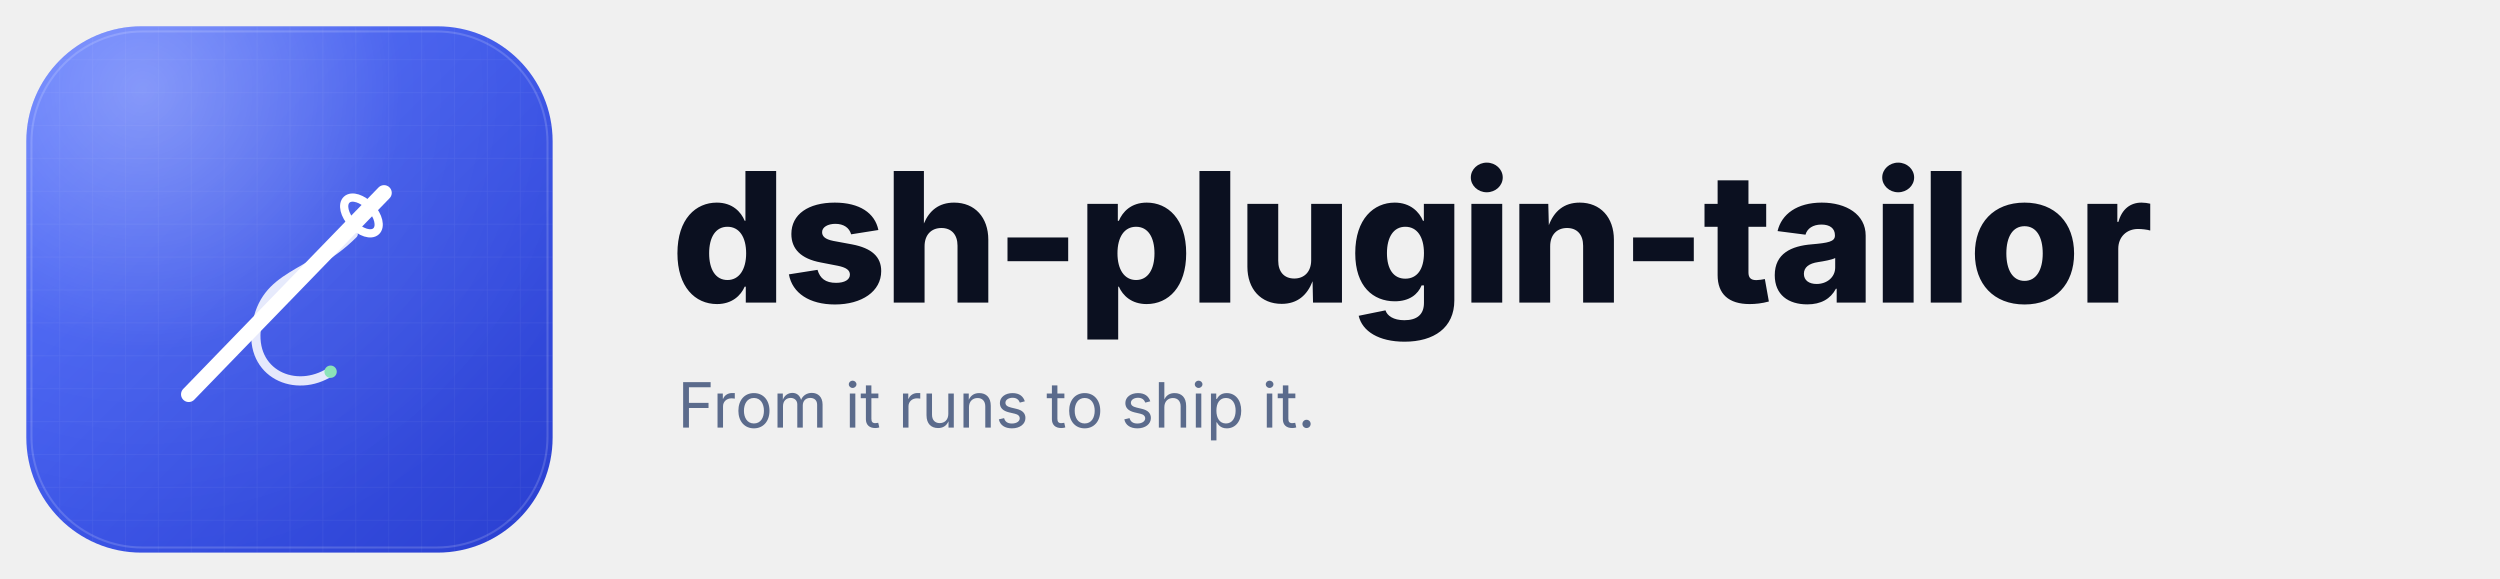
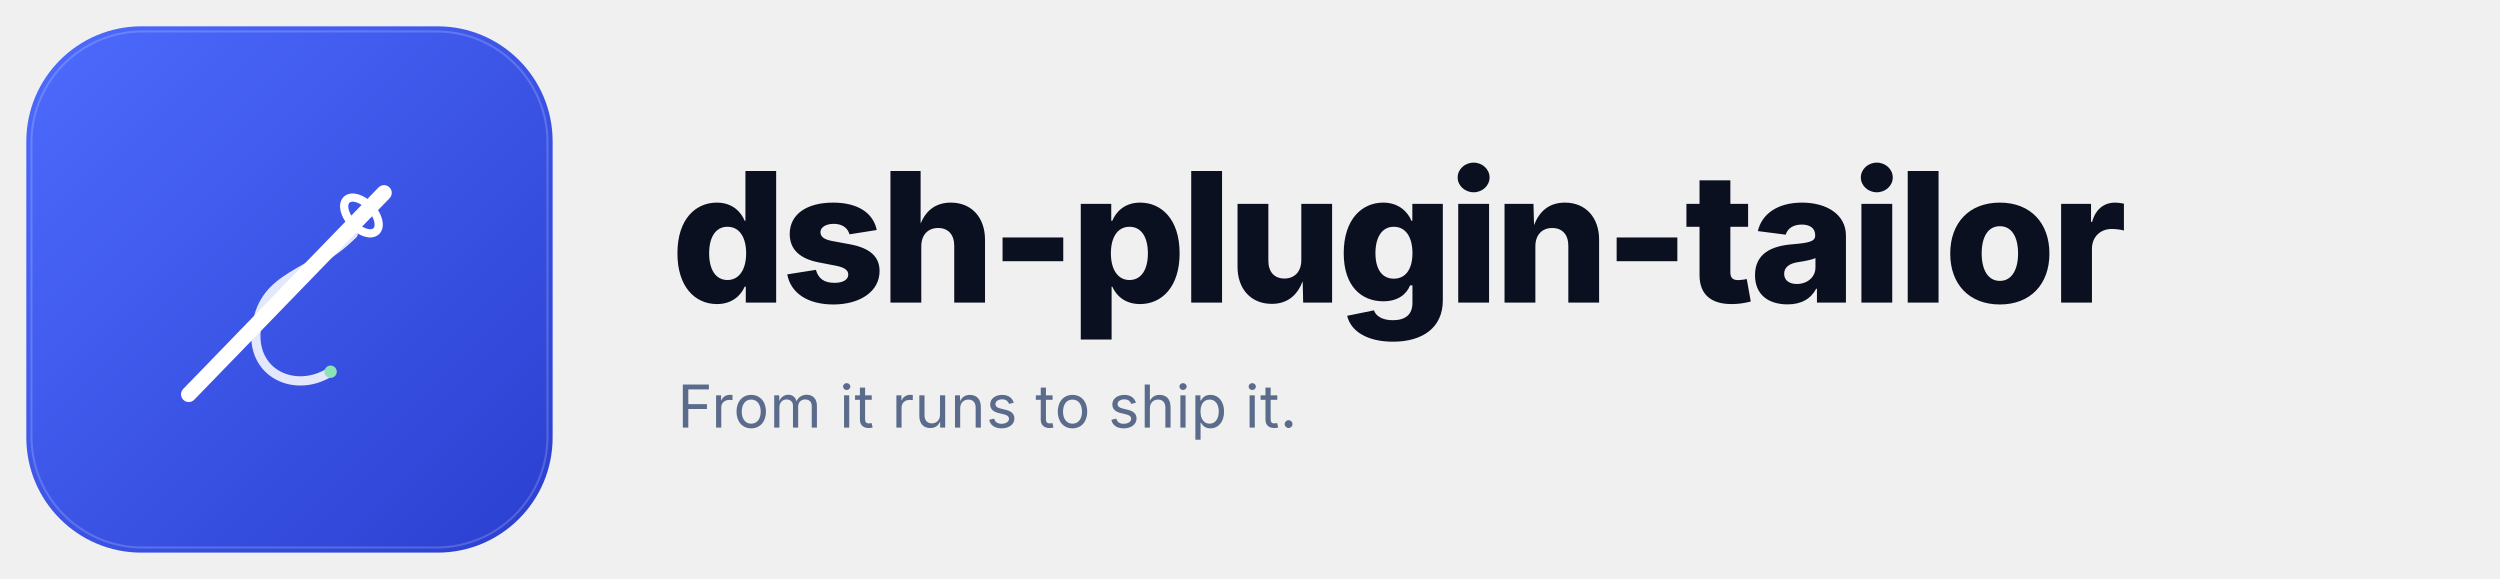
<svg xmlns="http://www.w3.org/2000/svg" viewBox="0 0 760 176" width="760" height="176" role="img" aria-label="dsh-plugin-tailor logo">
  <g transform="translate(8 8) scale(0.3125)">
    <g>
      <defs>
        <linearGradient id="tile" x1="0" y1="0" x2="1" y2="1">
          <stop offset="0" stop-color="#4D6BFE" />
          <stop offset="1" stop-color="#2A3FD0" />
        </linearGradient>
-         <radialGradient id="tileGlow" cx="0.22" cy="0.12" r="0.9">
-           <stop offset="0" stop-color="#FFFFFF" stop-opacity="0.34" />
-           <stop offset="0.55" stop-color="#FFFFFF" stop-opacity="0.06" />
-           <stop offset="1" stop-color="#FFFFFF" stop-opacity="0" />
-         </radialGradient>
-         <pattern id="tileGrid" width="32" height="32" patternUnits="userSpaceOnUse">
-           <path d="M32 0H0V32" fill="none" stroke="#FFFFFF" stroke-opacity="0.07" stroke-width="1" />
-         </pattern>
      </defs>
      <rect width="512" height="512" rx="112" fill="url(#tile)" />
-       <rect width="512" height="512" rx="112" fill="url(#tileGlow)" />
-       <rect width="512" height="512" rx="112" fill="url(#tileGrid)" />
-       <rect x="5" y="5" width="502" height="502" rx="108" fill="none" stroke="#FFFFFF" stroke-opacity="0.16" stroke-width="2" />
+       <rect x="5" y="5" width="502" height="502" rx="108" fill="none" stroke="#FFFFFF" stroke-opacity="0.18" stroke-width="2" />
      <g fill="none" stroke="#FFFFFF" stroke-linecap="round" stroke-linejoin="round">
        <path d="M158 358 L348 162" stroke-width="15" />
        <ellipse cx="326" cy="184" rx="12" ry="21" transform="rotate(-43 326 184)" stroke-width="8" />
        <path d="M318 202 C276 244 232 240 224 292 C217 338 262 358 296 336" stroke-width="9" opacity="0.86" />
        <circle cx="296" cy="336" r="6" fill="#8CE3B8" stroke="none" />
      </g>
    </g>
  </g>
-   <text x="204" y="92" font-family="Inter, 'Segoe UI', 'PingFang SC', 'Microsoft YaHei', sans-serif" font-size="55" font-weight="800" letter-spacing="-1" fill="#0B1020">dsh-plugin-tailor</text>
-   <text x="206" y="130" font-family="Inter, 'Segoe UI', 'PingFang SC', 'Microsoft YaHei', sans-serif" font-size="19" fill="#5B6B8C">From it runs to ship it.</text>
+   <text x="204" y="92" font-family="Inter, 'Segoe UI', 'PingFang SC', 'Microsoft YaHei', sans-serif" font-size="55" font-weight="800" letter-spacing="-1.5" fill="#0B1020">dsh-plugin-tailor</text>
+   <text x="206" y="130" font-family="Inter, 'Segoe UI', 'PingFang SC', 'Microsoft YaHei', sans-serif" font-size="18" letter-spacing="0.2" fill="#5B6B8C">From it runs to ship it.</text>
</svg>
